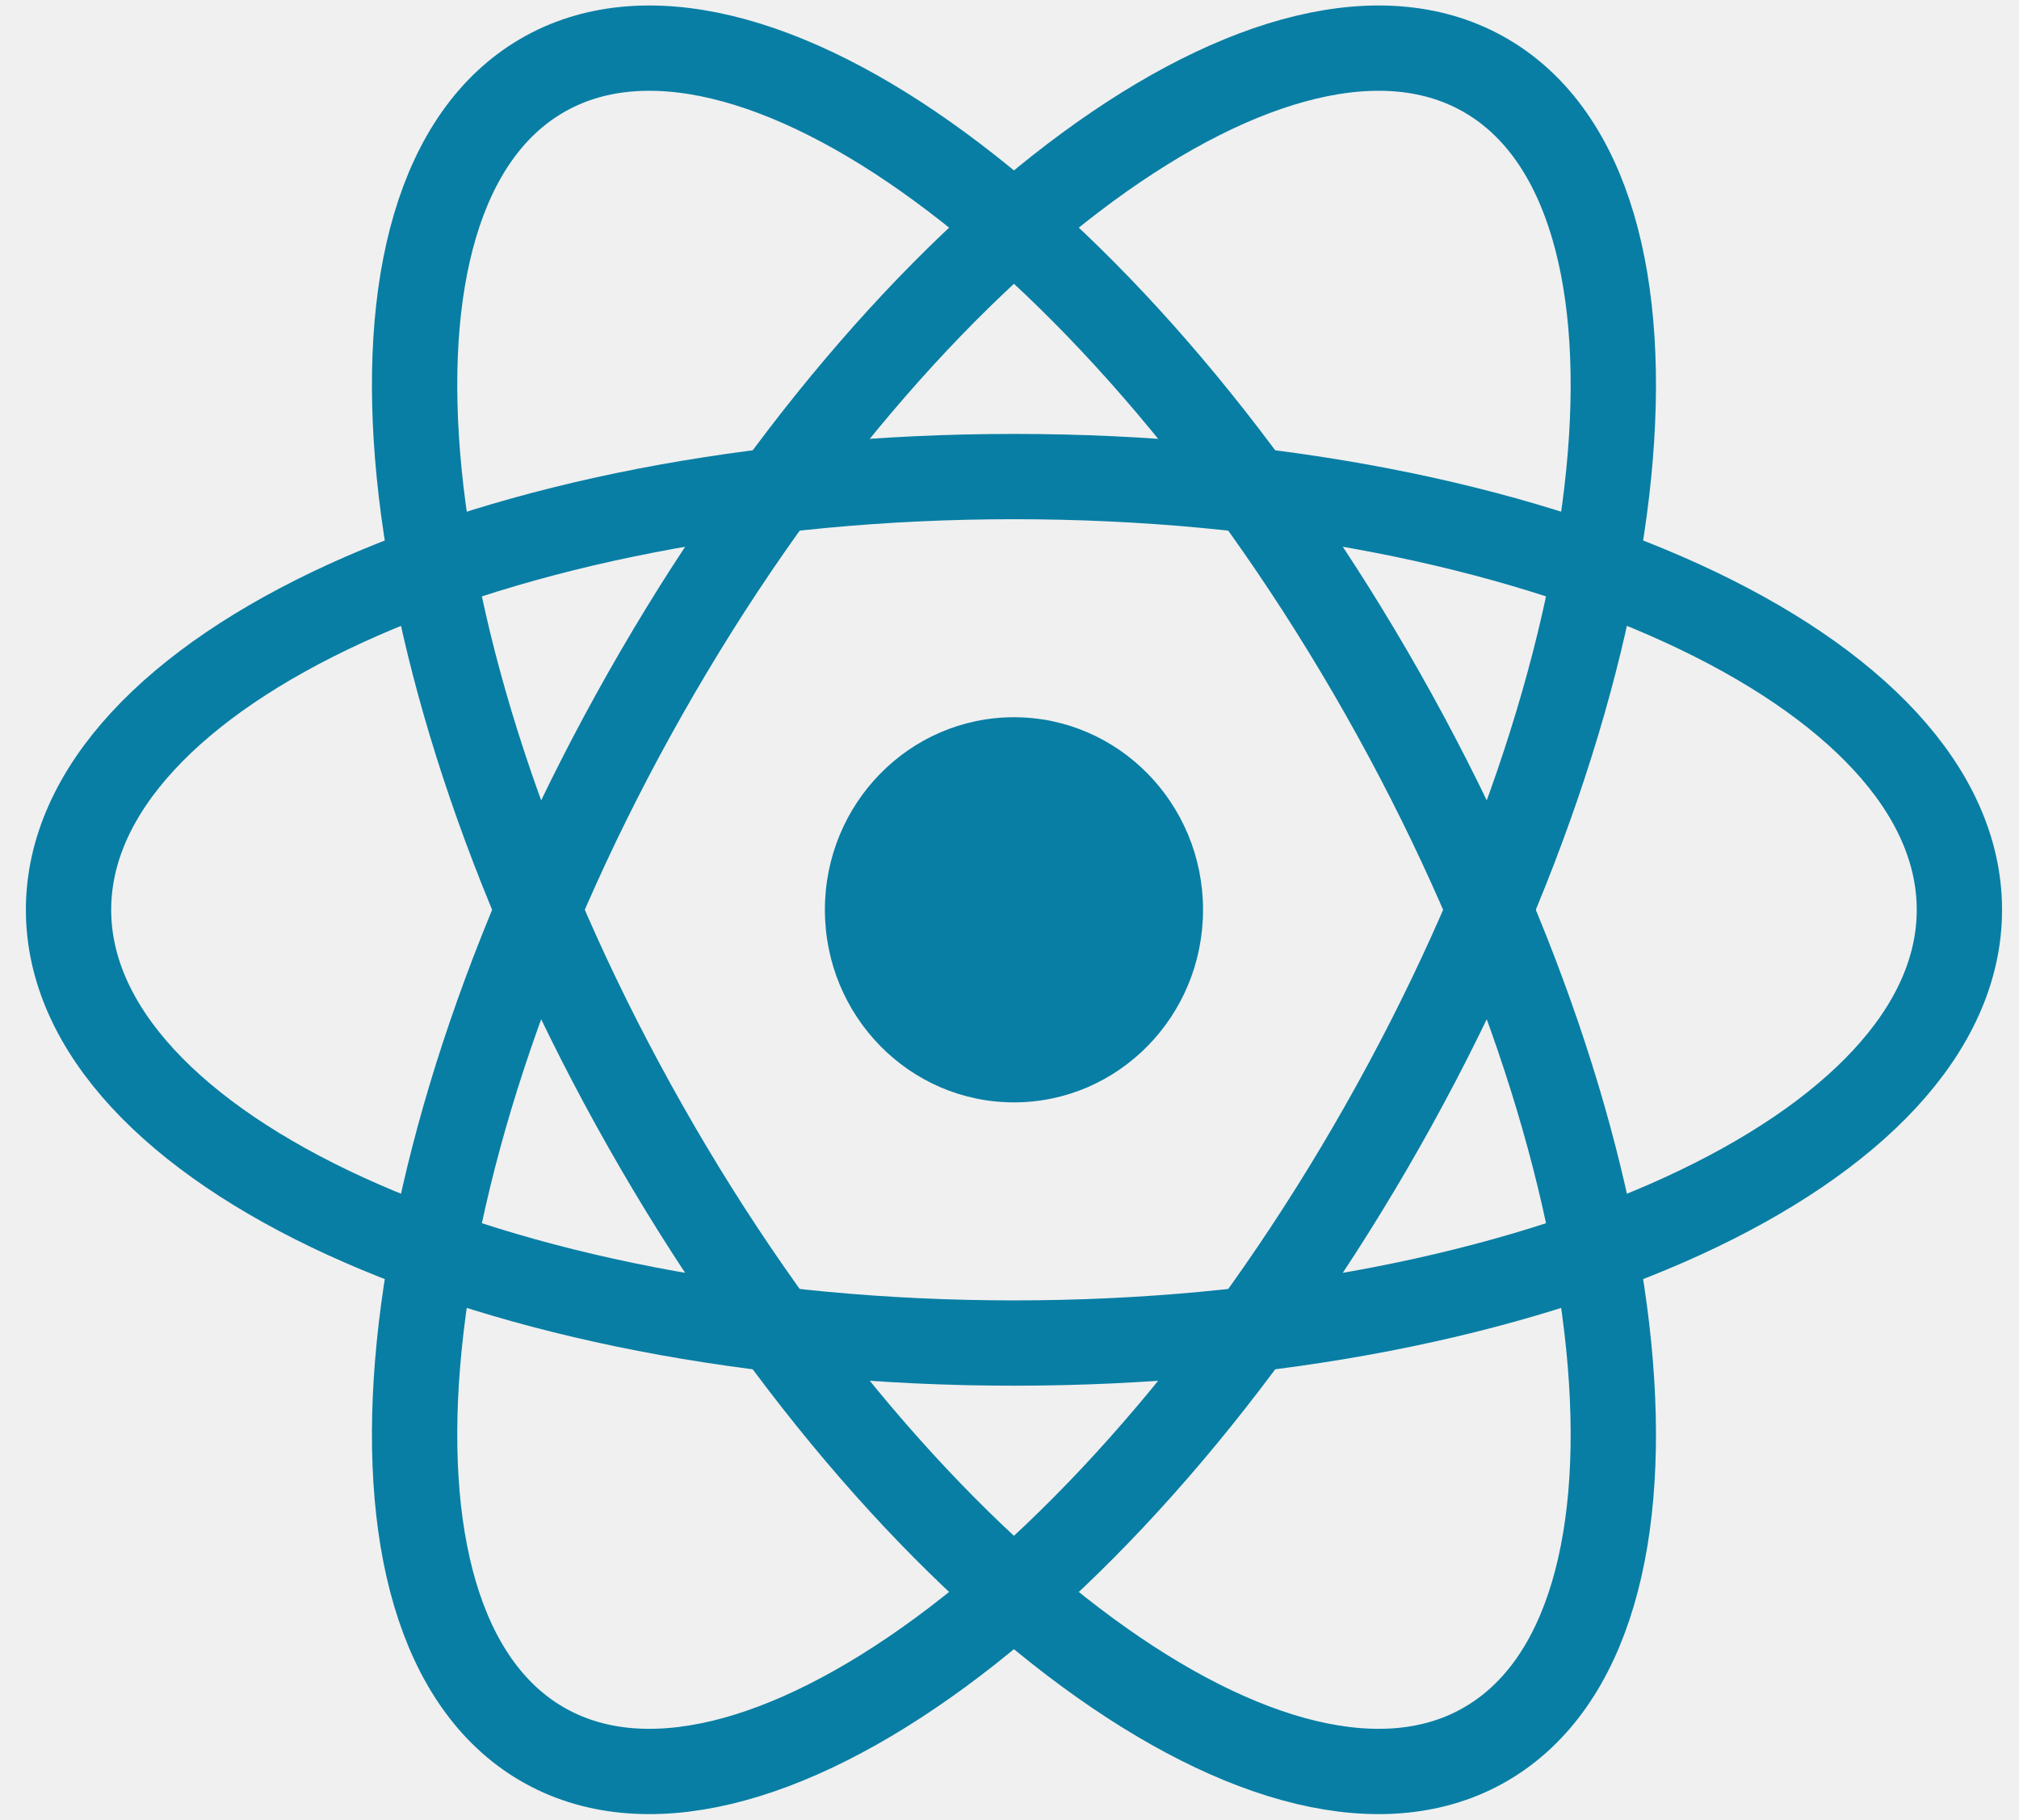
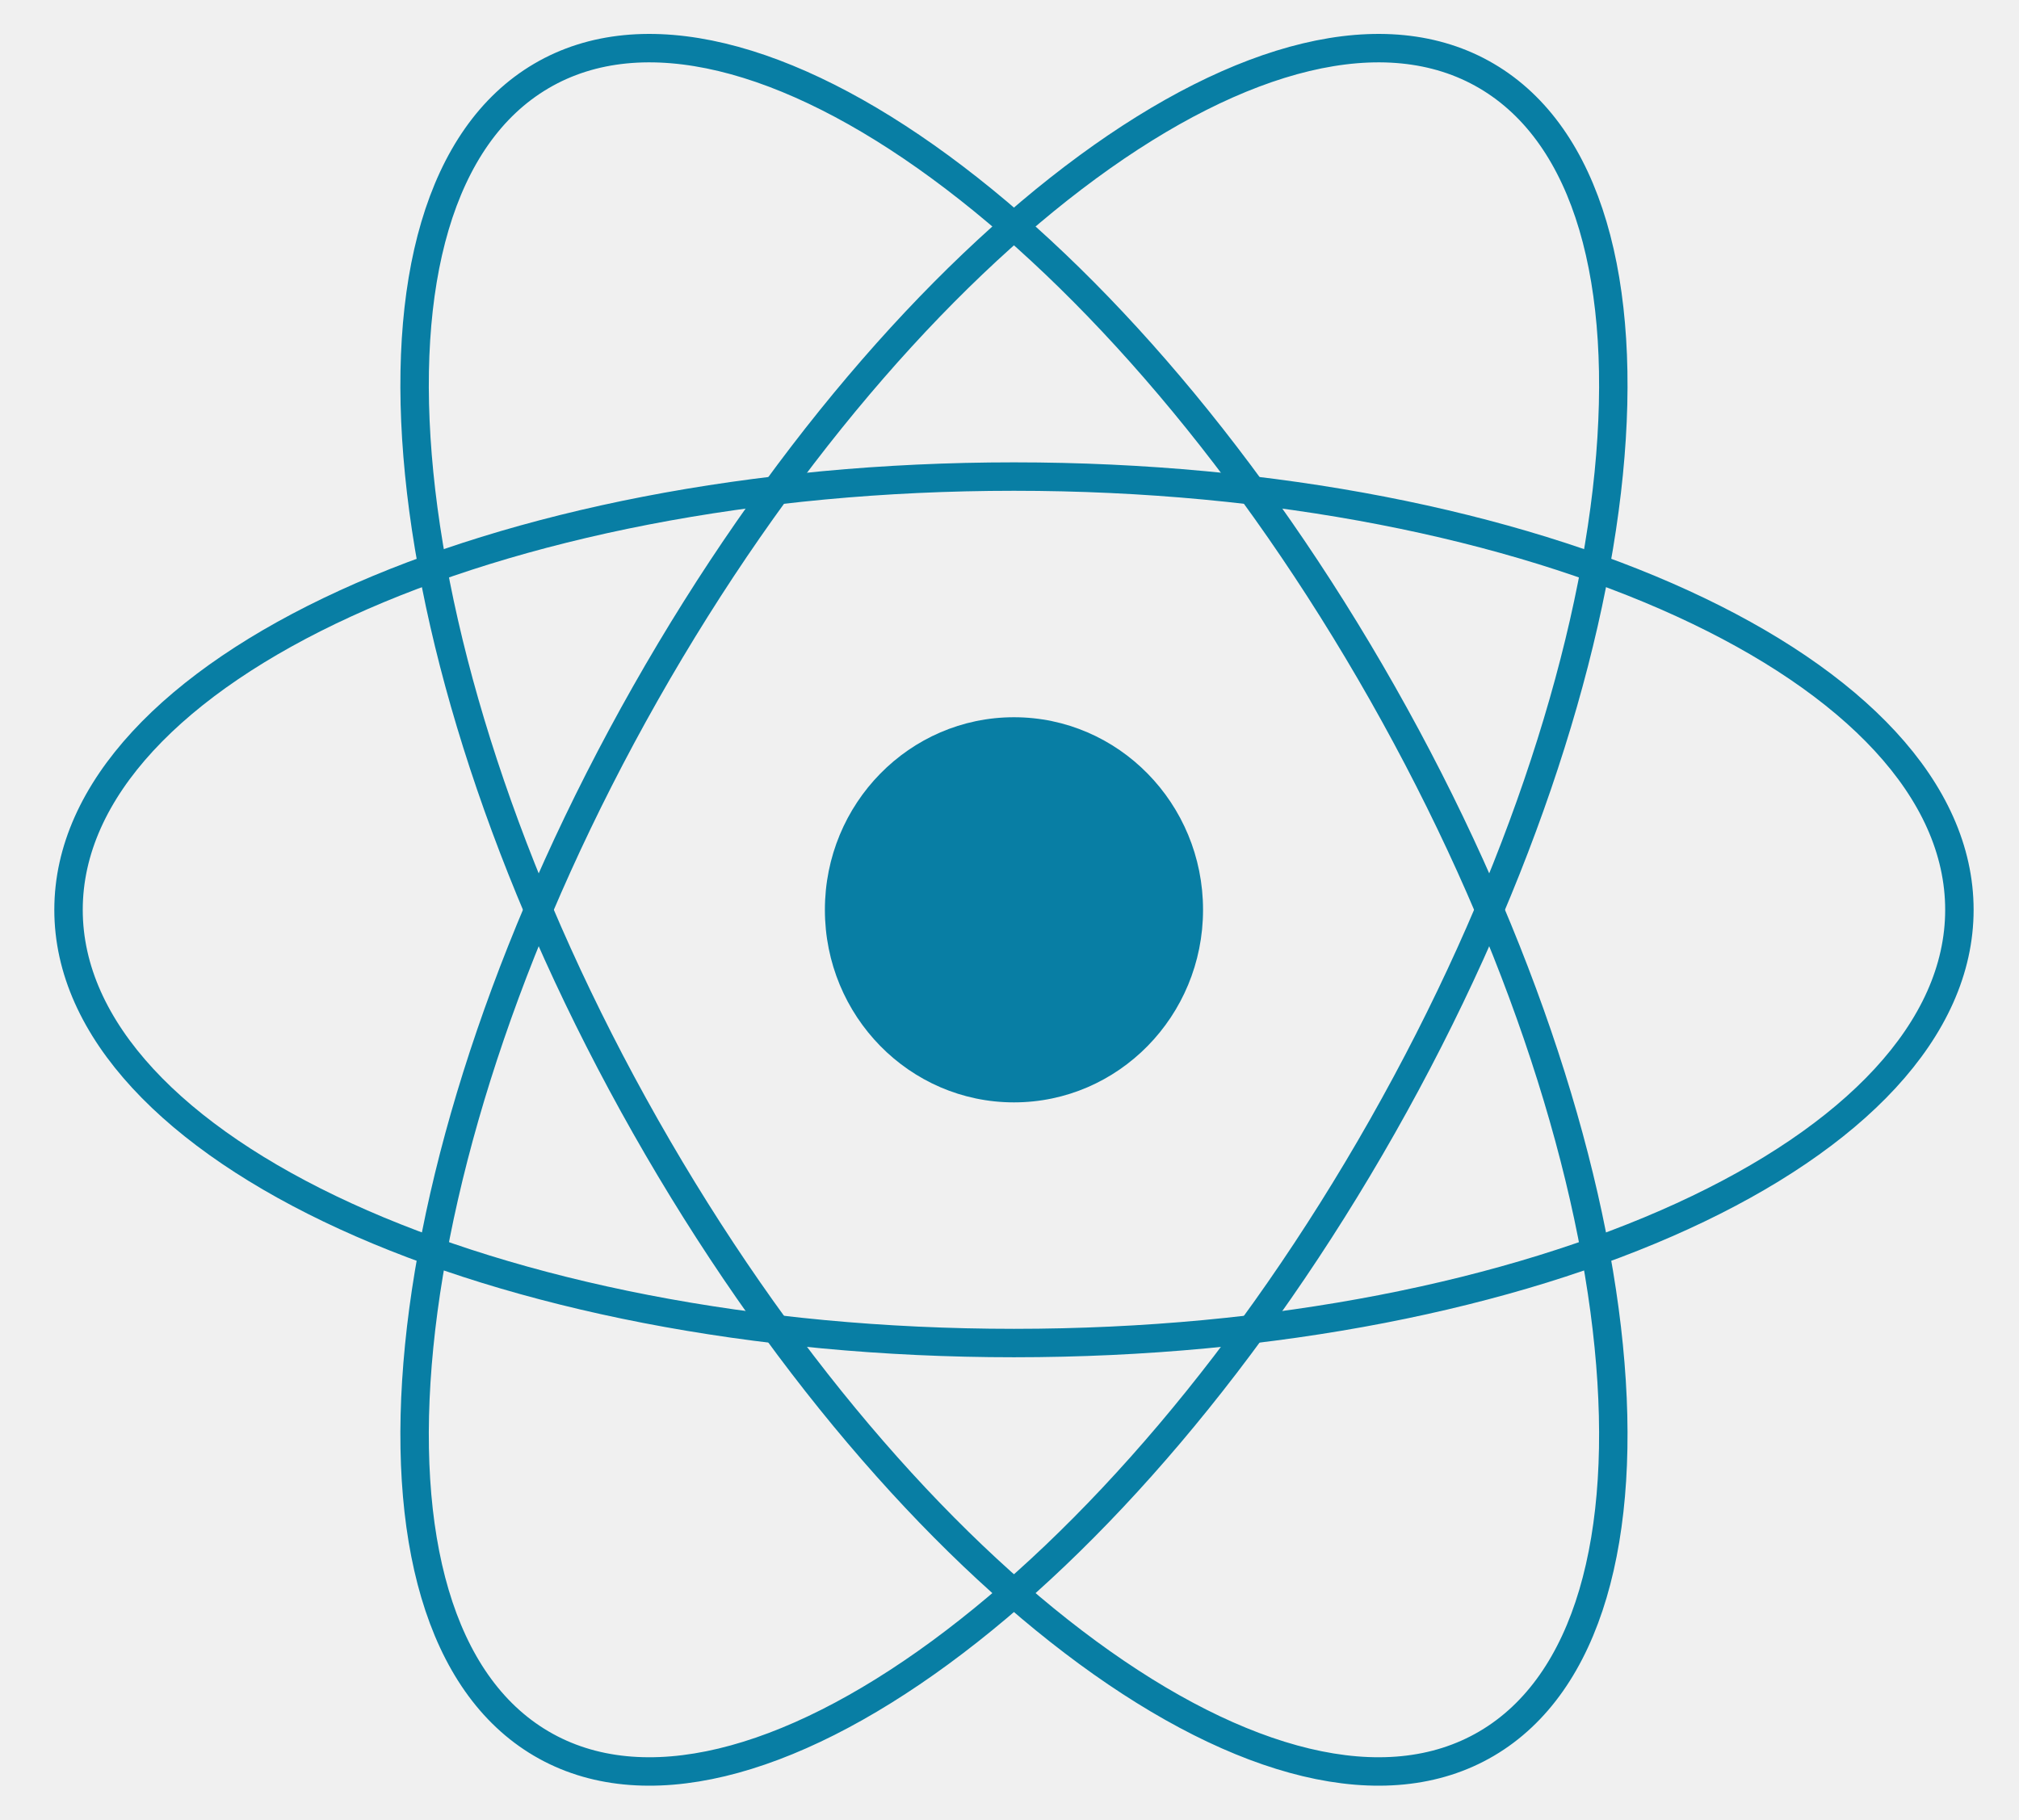
<svg xmlns="http://www.w3.org/2000/svg" width="71" height="64" viewBox="0 0 71 64" fill="none">
  <g clip-path="url(#clip0_93_104)">
    <path d="M35.657 38.773C39.329 38.773 42.306 35.74 42.306 32C42.306 28.26 39.329 25.227 35.657 25.227C31.985 25.227 29.008 28.26 29.008 32C29.008 35.74 31.985 38.773 35.657 38.773Z" fill="#087EA4" />
-     <path d="M35.657 47.238C54.019 47.238 68.904 40.416 68.904 32C68.904 23.584 54.019 16.762 35.657 16.762C17.295 16.762 2.41 23.584 2.41 32C2.41 40.416 17.295 47.238 35.657 47.238Z" stroke="#087EA4" stroke-width="3" />
-     <path d="M22.7 39.619C31.881 55.815 45.124 65.534 52.28 61.326C59.436 57.118 57.794 40.577 48.614 24.381C39.433 8.185 26.189 -1.534 19.034 2.674C11.878 6.882 13.519 23.423 22.7 39.619Z" stroke="#087EA4" stroke-width="3" />
-     <path d="M22.7 24.381C13.519 40.577 11.878 57.118 19.034 61.326C26.189 65.534 39.433 55.815 48.614 39.619C57.794 23.423 59.436 6.882 52.28 2.674C45.124 -1.534 31.881 8.185 22.7 24.381Z" stroke="#087EA4" stroke-width="3" />
+     <path d="M35.657 47.238C54.019 47.238 68.904 40.416 68.904 32C68.904 23.584 54.019 16.762 35.657 16.762C17.295 16.762 2.41 23.584 2.41 32C2.41 40.416 17.295 47.238 35.657 47.238Z" stroke="#087EA4" strokeWidth="3" />
+     <path d="M22.7 39.619C31.881 55.815 45.124 65.534 52.28 61.326C59.436 57.118 57.794 40.577 48.614 24.381C39.433 8.185 26.189 -1.534 19.034 2.674C11.878 6.882 13.519 23.423 22.7 39.619Z" stroke="#087EA4" strokeWidth="3" />
+     <path d="M22.7 24.381C13.519 40.577 11.878 57.118 19.034 61.326C26.189 65.534 39.433 55.815 48.614 39.619C57.794 23.423 59.436 6.882 52.28 2.674C45.124 -1.534 31.881 8.185 22.7 24.381Z" stroke="#087EA4" strokeWidth="3" />
  </g>
  <defs>
    <clipPath id="clip0_93_104">
      <rect width="69.818" height="64" fill="white" transform="translate(0.747803)" />
    </clipPath>
  </defs>
</svg>
